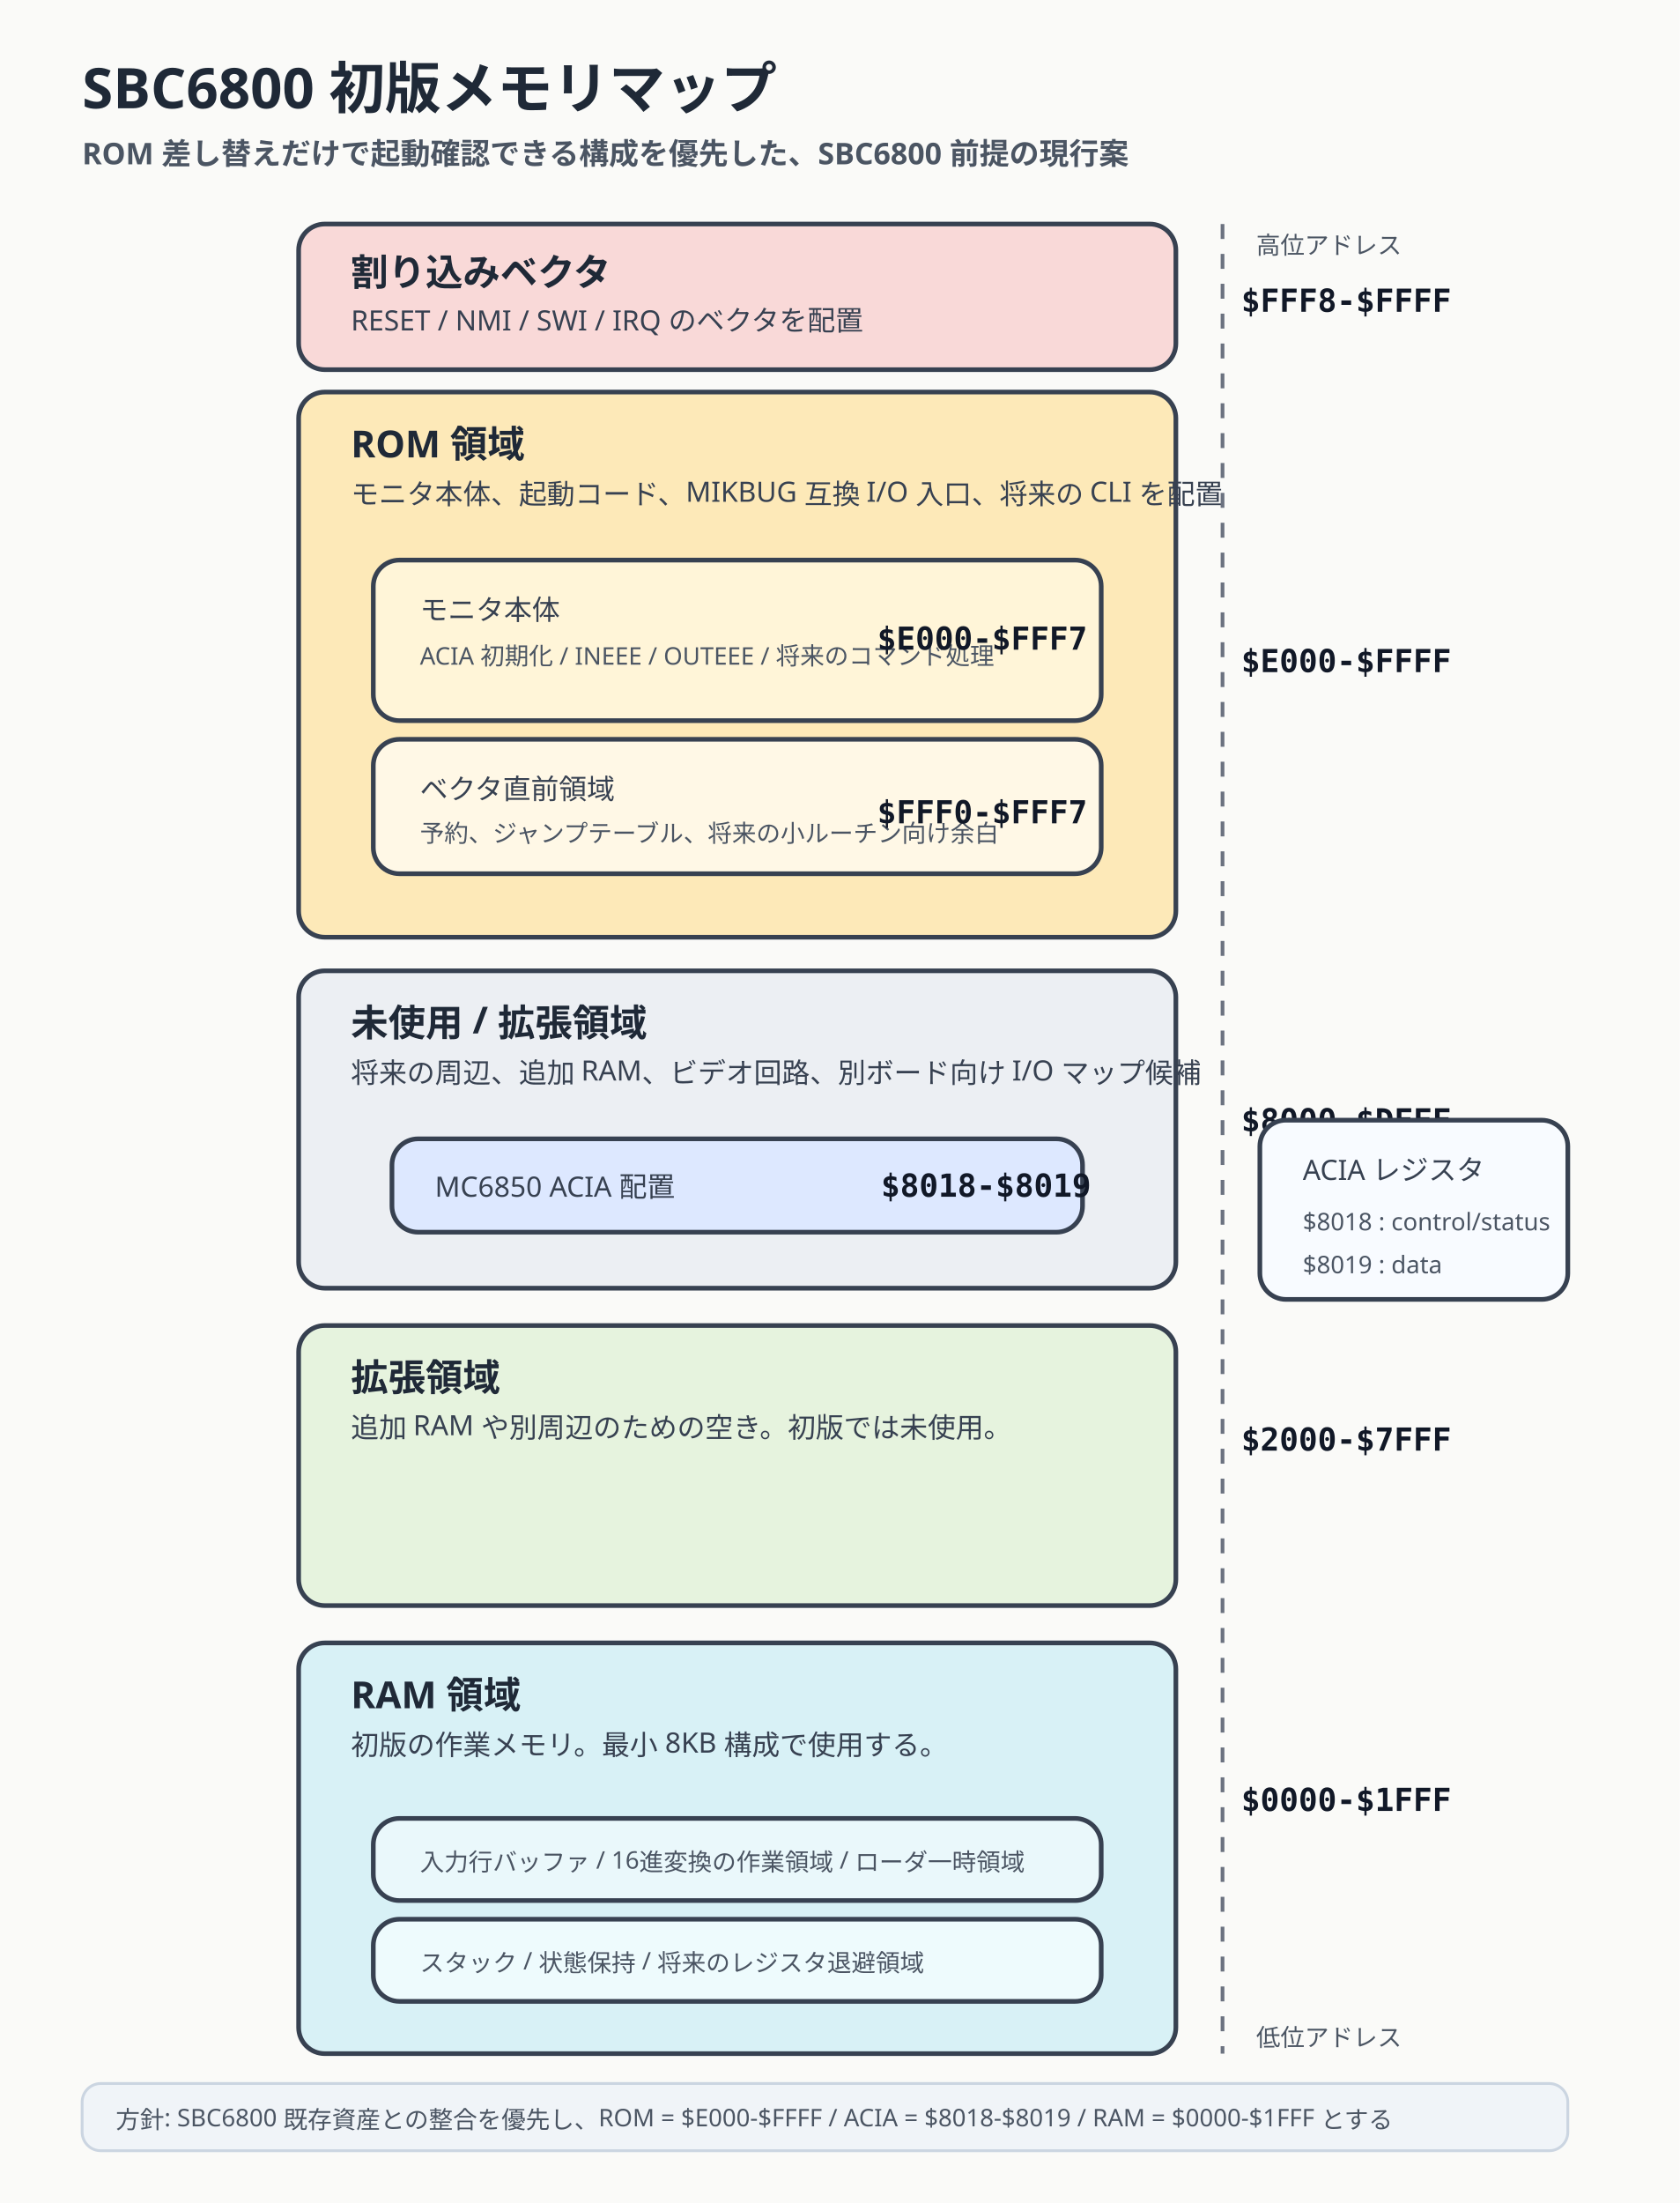
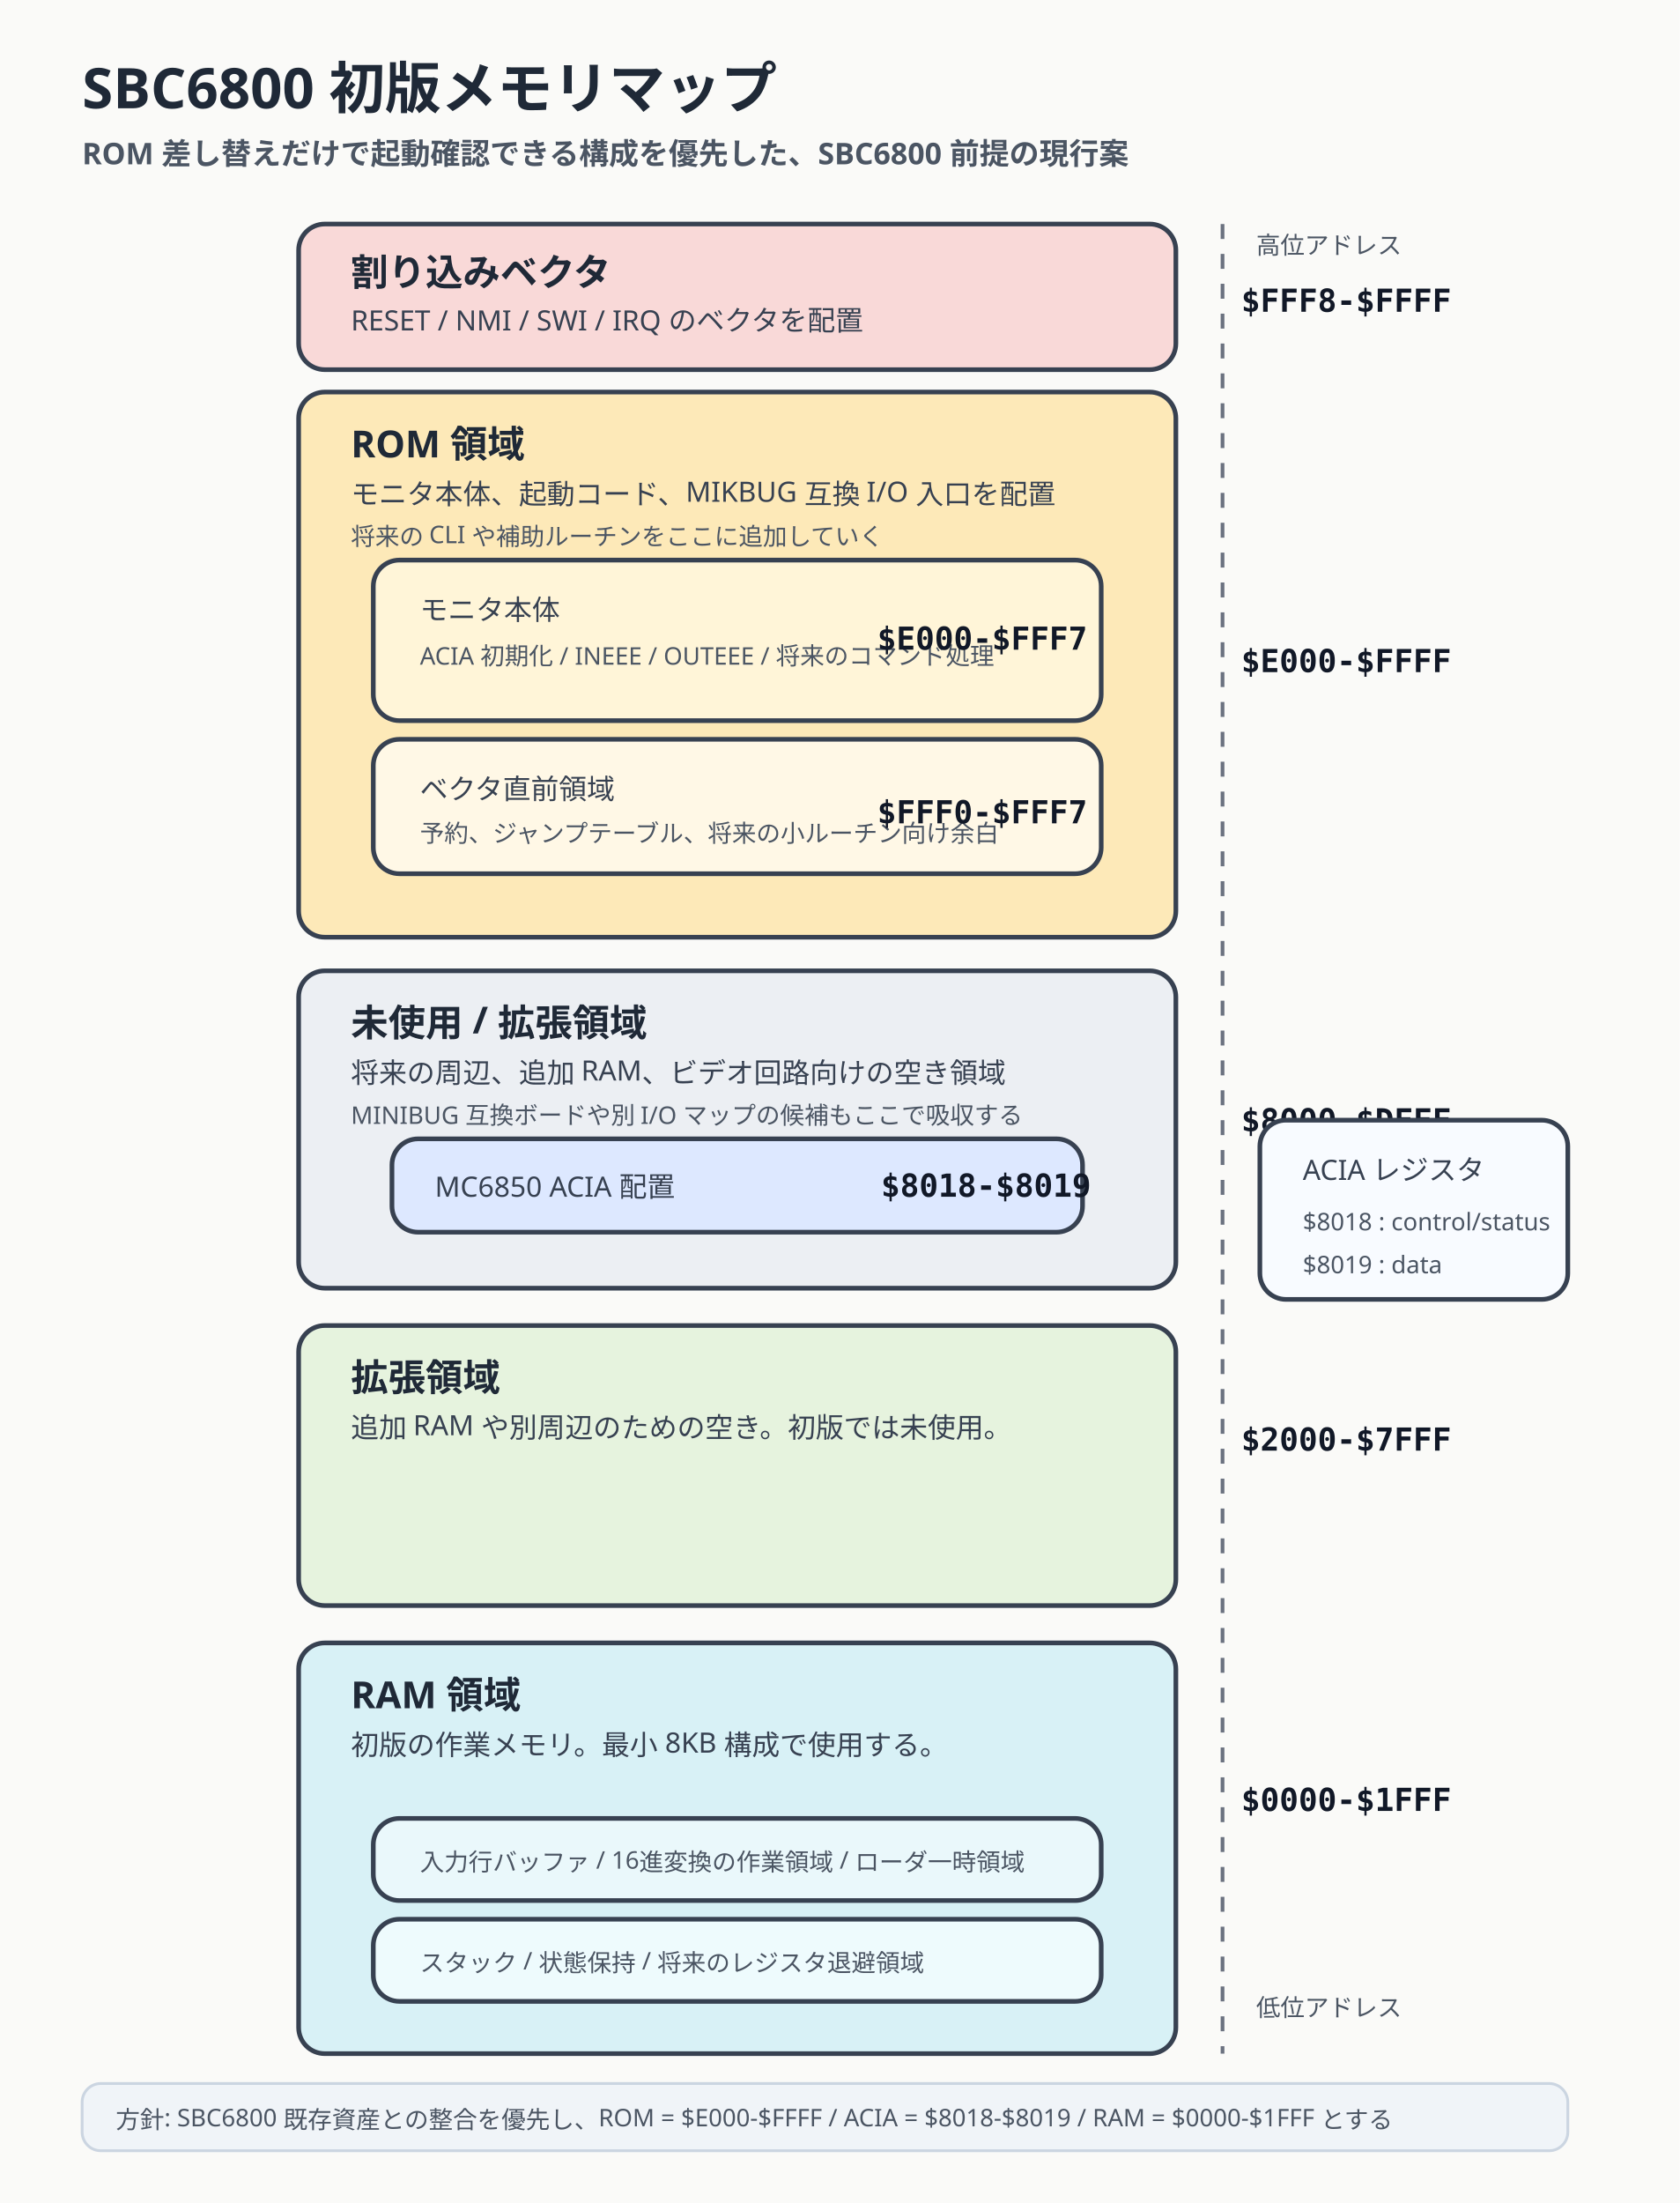
<svg xmlns="http://www.w3.org/2000/svg" width="900" height="1180" viewBox="0 0 900 1180">
  <style>
    .title { font: 700 30px sans-serif; fill: #1f2937; }
    .subtitle { font: 600 16px sans-serif; fill: #4b5563; }
    .label { font: 700 20px sans-serif; fill: #1f2937; }
    .small { font: 15px sans-serif; fill: #374151; }
    .mini { font: 13px sans-serif; fill: #4b5563; }
    .addr { font: 700 17px monospace; fill: #111827; }
    .box { stroke: #374151; stroke-width: 2.5; rx: 14; ry: 14; }
    .thin { stroke: #6b7280; stroke-width: 2; stroke-dasharray: 8 8; }
  </style>
  <rect width="100%" height="100%" fill="#fafaf8" />
  <text x="44" y="58" class="title">SBC6800 初版メモリマップ</text>
  <text x="44" y="88" class="subtitle">ROM 差し替えだけで起動確認できる構成を優先した、SBC6800 前提の現行案</text>
  <rect x="160" y="120" width="470" height="78" class="box" fill="#f9d9d8" />
  <text x="188" y="153" class="label">割り込みベクタ</text>
  <text x="188" y="177" class="small">RESET / NMI / SWI / IRQ のベクタを配置</text>
  <text x="665" y="167" class="addr">$FFF8-$FFFF</text>
  <rect x="160" y="210" width="470" height="292" class="box" fill="#fde9b8" />
  <text x="188" y="245" class="label">ROM 領域</text>
-   <text x="188" y="270" class="small">モニタ本体、起動コード、MIKBUG 互換 I/O 入口、将来の CLI を配置</text>
+   <text x="188" y="270" class="small">モニタ本体、起動コード、MIKBUG 互換 I/O 入口を配置</text>
+   <text x="188" y="292" class="mini">将来の CLI や補助ルーチンをここに追加していく</text>
  <text x="665" y="360" class="addr">$E000-$FFFF</text>
  <rect x="200" y="300" width="390" height="86" class="box" fill="#fff5d8" />
  <text x="225" y="332" class="small">モニタ本体</text>
  <text x="225" y="356" class="mini">ACIA 初期化 / INEEE / OUTEEE / 将来のコマンド処理</text>
  <text x="470" y="348" class="addr">$E000-$FFF7</text>
  <rect x="200" y="396" width="390" height="72" class="box" fill="#fff8e6" />
  <text x="225" y="428" class="small">ベクタ直前領域</text>
  <text x="225" y="451" class="mini">予約、ジャンプテーブル、将来の小ルーチン向け余白</text>
  <text x="470" y="441" class="addr">$FFF0-$FFF7</text>
  <rect x="160" y="520" width="470" height="170" class="box" fill="#eceff3" />
  <text x="188" y="555" class="label">未使用 / 拡張領域</text>
-   <text x="188" y="580" class="small">将来の周辺、追加 RAM、ビデオ回路、別ボード向け I/O マップ候補</text>
+   <text x="188" y="580" class="small">将来の周辺、追加 RAM、ビデオ回路向けの空き領域</text>
+   <text x="188" y="602" class="mini">MINIBUG 互換ボードや別 I/O マップの候補もここで吸収する</text>
  <text x="665" y="606" class="addr">$8000-$DFFF</text>
  <rect x="210" y="610" width="370" height="50" class="box" fill="#dde8ff" />
  <text x="233" y="641" class="small">MC6850 ACIA 配置</text>
  <text x="472" y="641" class="addr">$8018-$8019</text>
  <rect x="160" y="710" width="470" height="150" class="box" fill="#e6f3de" />
  <text x="188" y="745" class="label">拡張領域</text>
  <text x="188" y="770" class="small">追加 RAM や別周辺のための空き。初版では未使用。</text>
  <text x="665" y="777" class="addr">$2000-$7FFF</text>
  <rect x="160" y="880" width="470" height="220" class="box" fill="#d8f1f6" />
  <text x="188" y="915" class="label">RAM 領域</text>
  <text x="188" y="940" class="small">初版の作業メモリ。最小 8KB 構成で使用する。</text>
  <text x="665" y="970" class="addr">$0000-$1FFF</text>
  <rect x="200" y="974" width="390" height="44" class="box" fill="#eaf8fb" />
  <text x="225" y="1002" class="mini">入力行バッファ / 16進変換の作業領域 / ローダ一時領域</text>
  <rect x="200" y="1028" width="390" height="44" class="box" fill="#eefbfd" />
  <text x="225" y="1056" class="mini">スタック / 状態保持 / 将来のレジスタ退避領域</text>
  <rect x="675" y="600" width="165" height="96" class="box" fill="#f8fbff" />
  <text x="698" y="632" class="small">ACIA レジスタ</text>
  <text x="698" y="659" class="mini">$8018 : control/status</text>
  <text x="698" y="682" class="mini">$8019 : data</text>
  <line x1="655" y1="120" x2="655" y2="1100" class="thin" />
  <text x="673" y="136" class="mini">高位アドレス</text>
-   <text x="673" y="1096" class="mini">低位アドレス</text>
+   <text x="673" y="1080" class="mini">低位アドレス</text>
  <rect x="44" y="1116" width="796" height="36" rx="10" ry="10" fill="#f0f4f8" stroke="#cbd5e1" stroke-width="1.5" />
  <text x="62" y="1140" class="mini">方針: SBC6800 既存資産との整合を優先し、ROM = $E000-$FFFF / ACIA = $8018-$8019 / RAM = $0000-$1FFF とする</text>
</svg>
